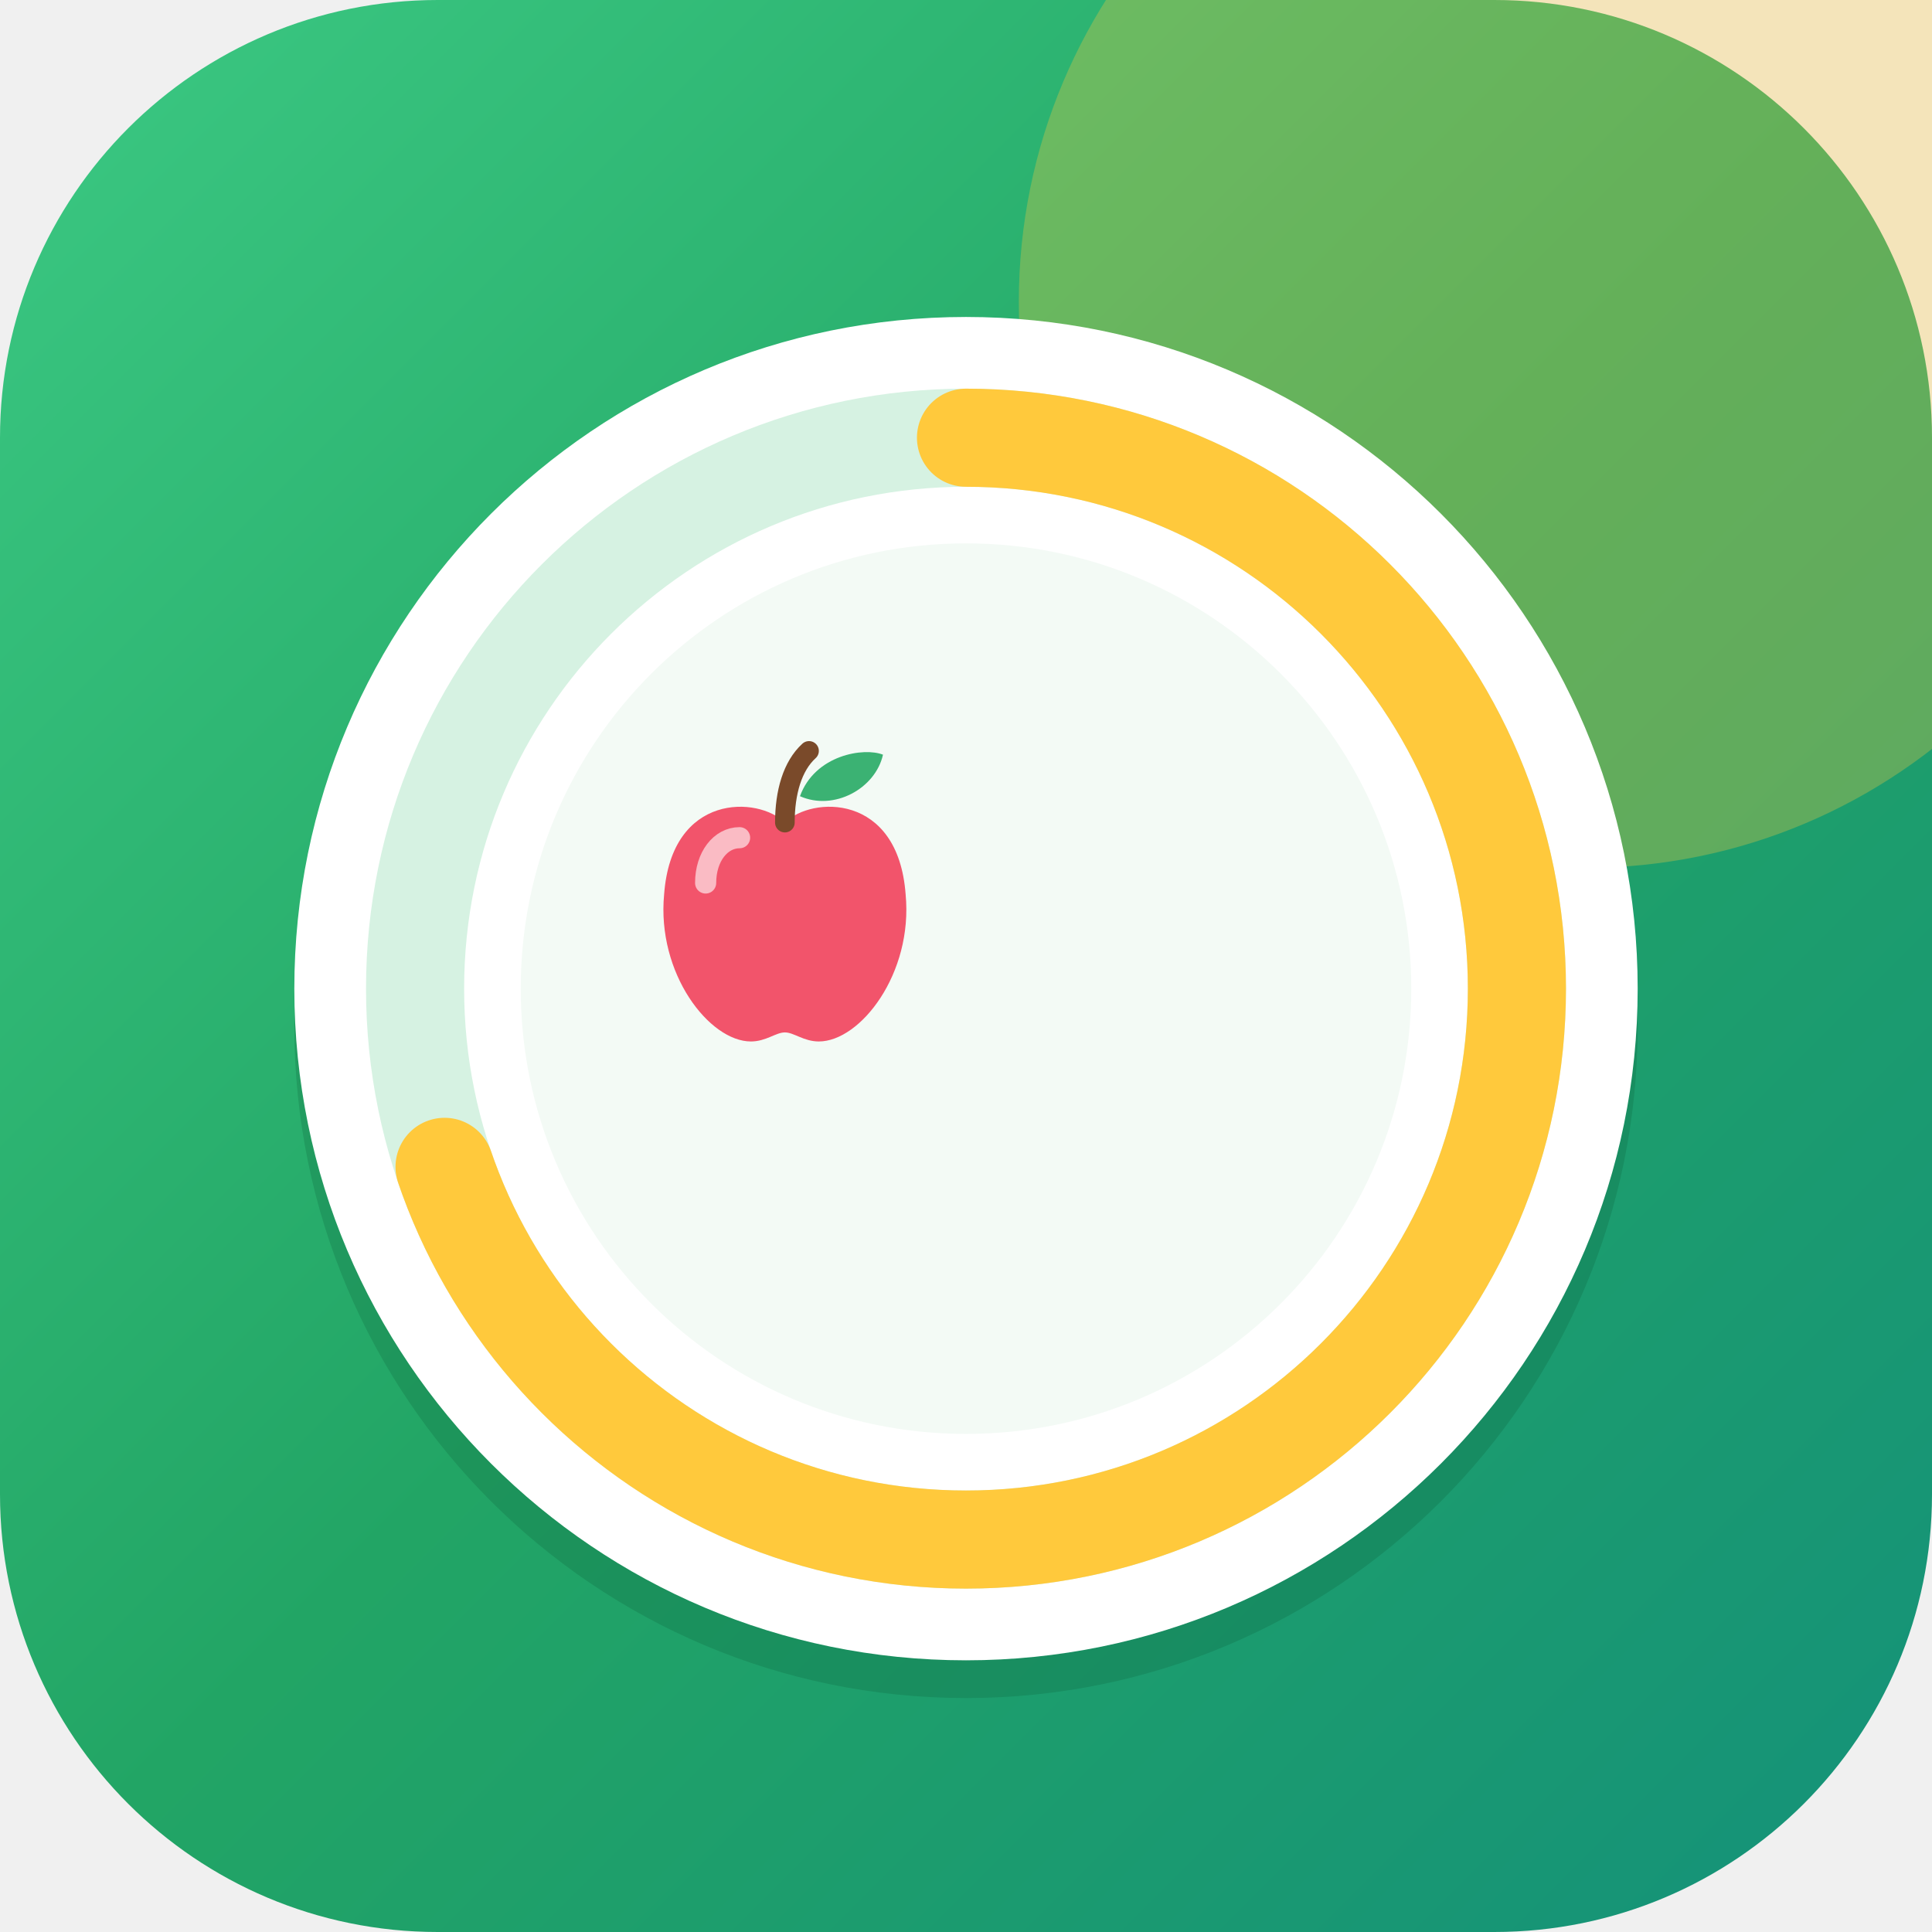
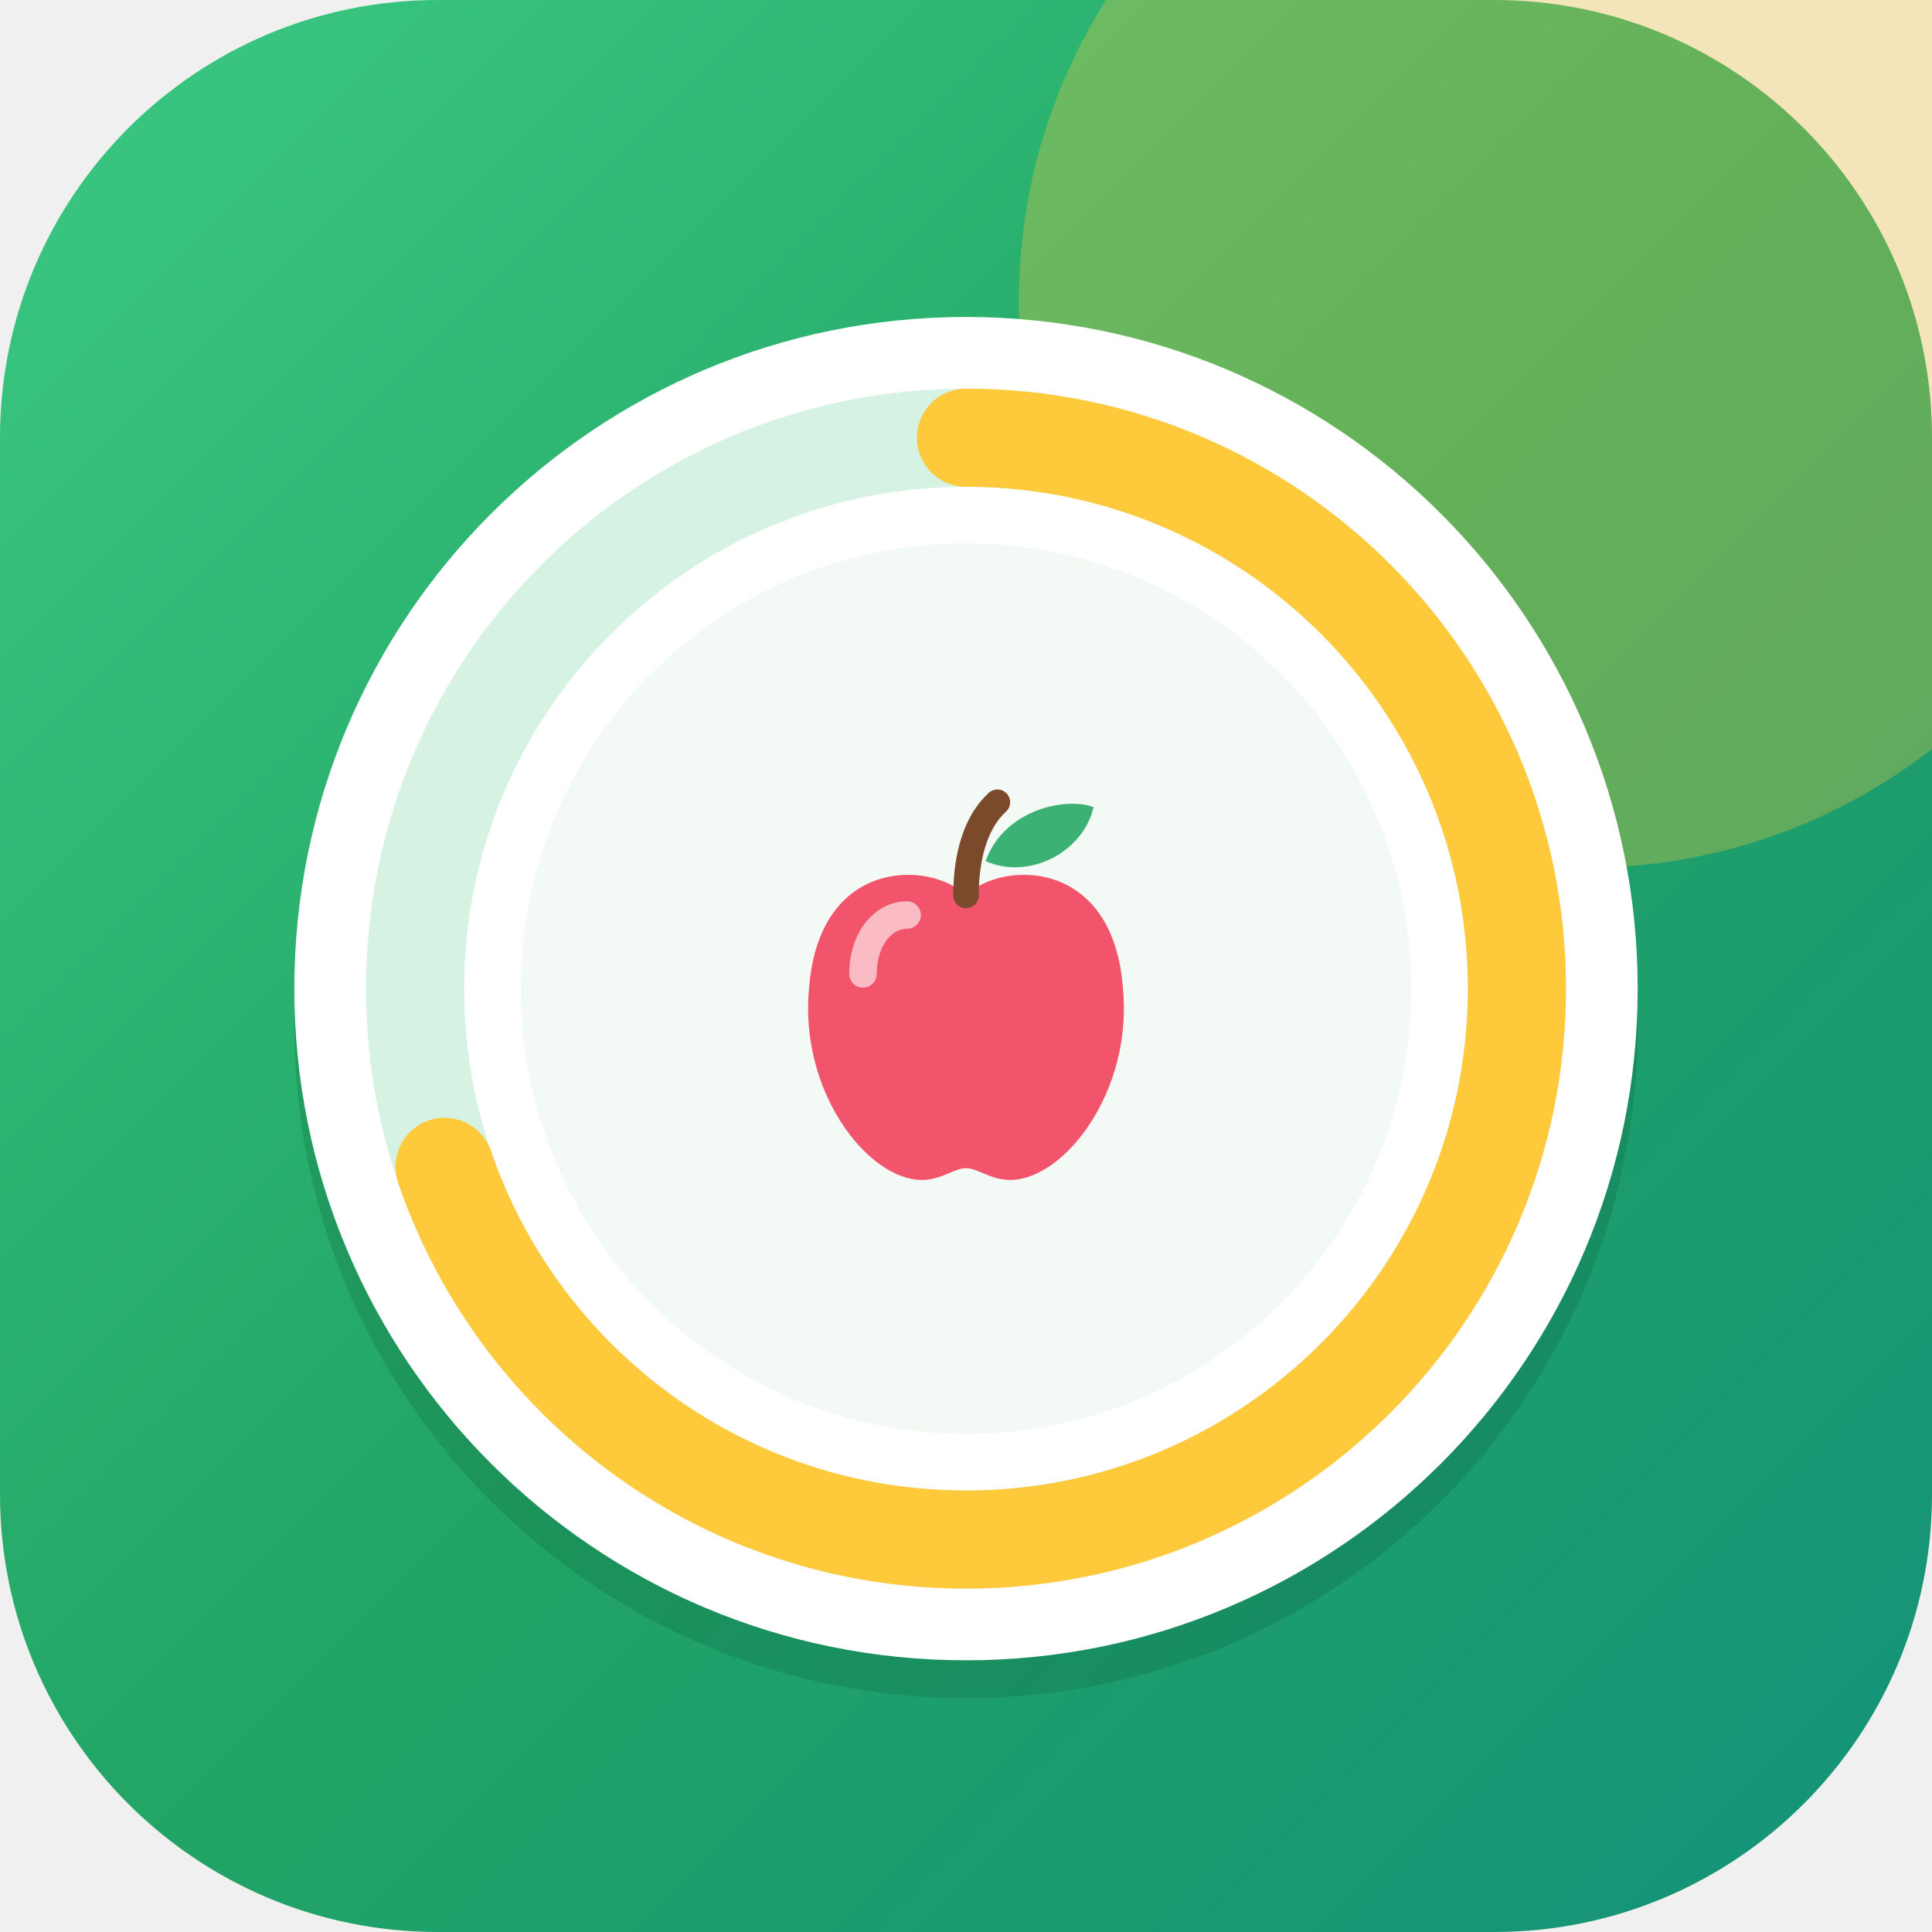
<svg xmlns="http://www.w3.org/2000/svg" viewBox="0 0 512 512">
  <defs>
    <linearGradient id="g" x1="0" y1="0" x2="1" y2="1">
      <stop offset="0" stop-color="#3cc983" />
      <stop offset=".5" stop-color="#22a565" />
      <stop offset="1" stop-color="#14917a" />
    </linearGradient>
  </defs>
  <rect width="512" height="512" rx="116" fill="url(#g)" />
  <circle cx="420" cy="80" r="150" fill="#ffc93c" fill-opacity=".3" />
  <circle cx="256" cy="272" r="178" fill="#0b5a35" fill-opacity=".22" />
  <circle cx="256" cy="262" r="178" fill="#fff" />
  <circle cx="256" cy="262" r="146" fill="none" stroke="#d6f2e2" stroke-width="26" />
  <circle cx="256" cy="262" r="146" fill="none" stroke="#ffc93c" stroke-width="26" stroke-linecap="round" stroke-dasharray="640 1000" transform="rotate(-90 256 262)" />
  <circle cx="256" cy="262" r="118" fill="#f3faf5" />
-   <g transform="translate(160 188) scale(2)">
+   <g transform="translate(193.6 198.3) scale(2.6)">
    <path d="M24 15c-3.5-3.5-15-4-16 9.5C7 35 14 44 19.5 44c2 0 3.3-1.2 4.5-1.2s2.5 1.2 4.5 1.2C34 44 41 35 40 24.5 39 11 27.5 11.5 24 15z" fill="#f2546b" />
    <path d="M24 15c0-4 1-7.5 3.2-9.5" stroke="#7a4a2a" stroke-width="2.6" stroke-linecap="round" fill="none" />
    <path d="M26 11.5c2-5.5 8.5-6.5 11-5.5-1 4.5-6.5 7.5-11 5.5z" fill="#3bb273" />
    <path d="M13.5 23c0-3.5 2-6 4.5-6" stroke="#fff" stroke-opacity=".6" stroke-width="2.8" stroke-linecap="round" fill="none" />
  </g>
</svg>
